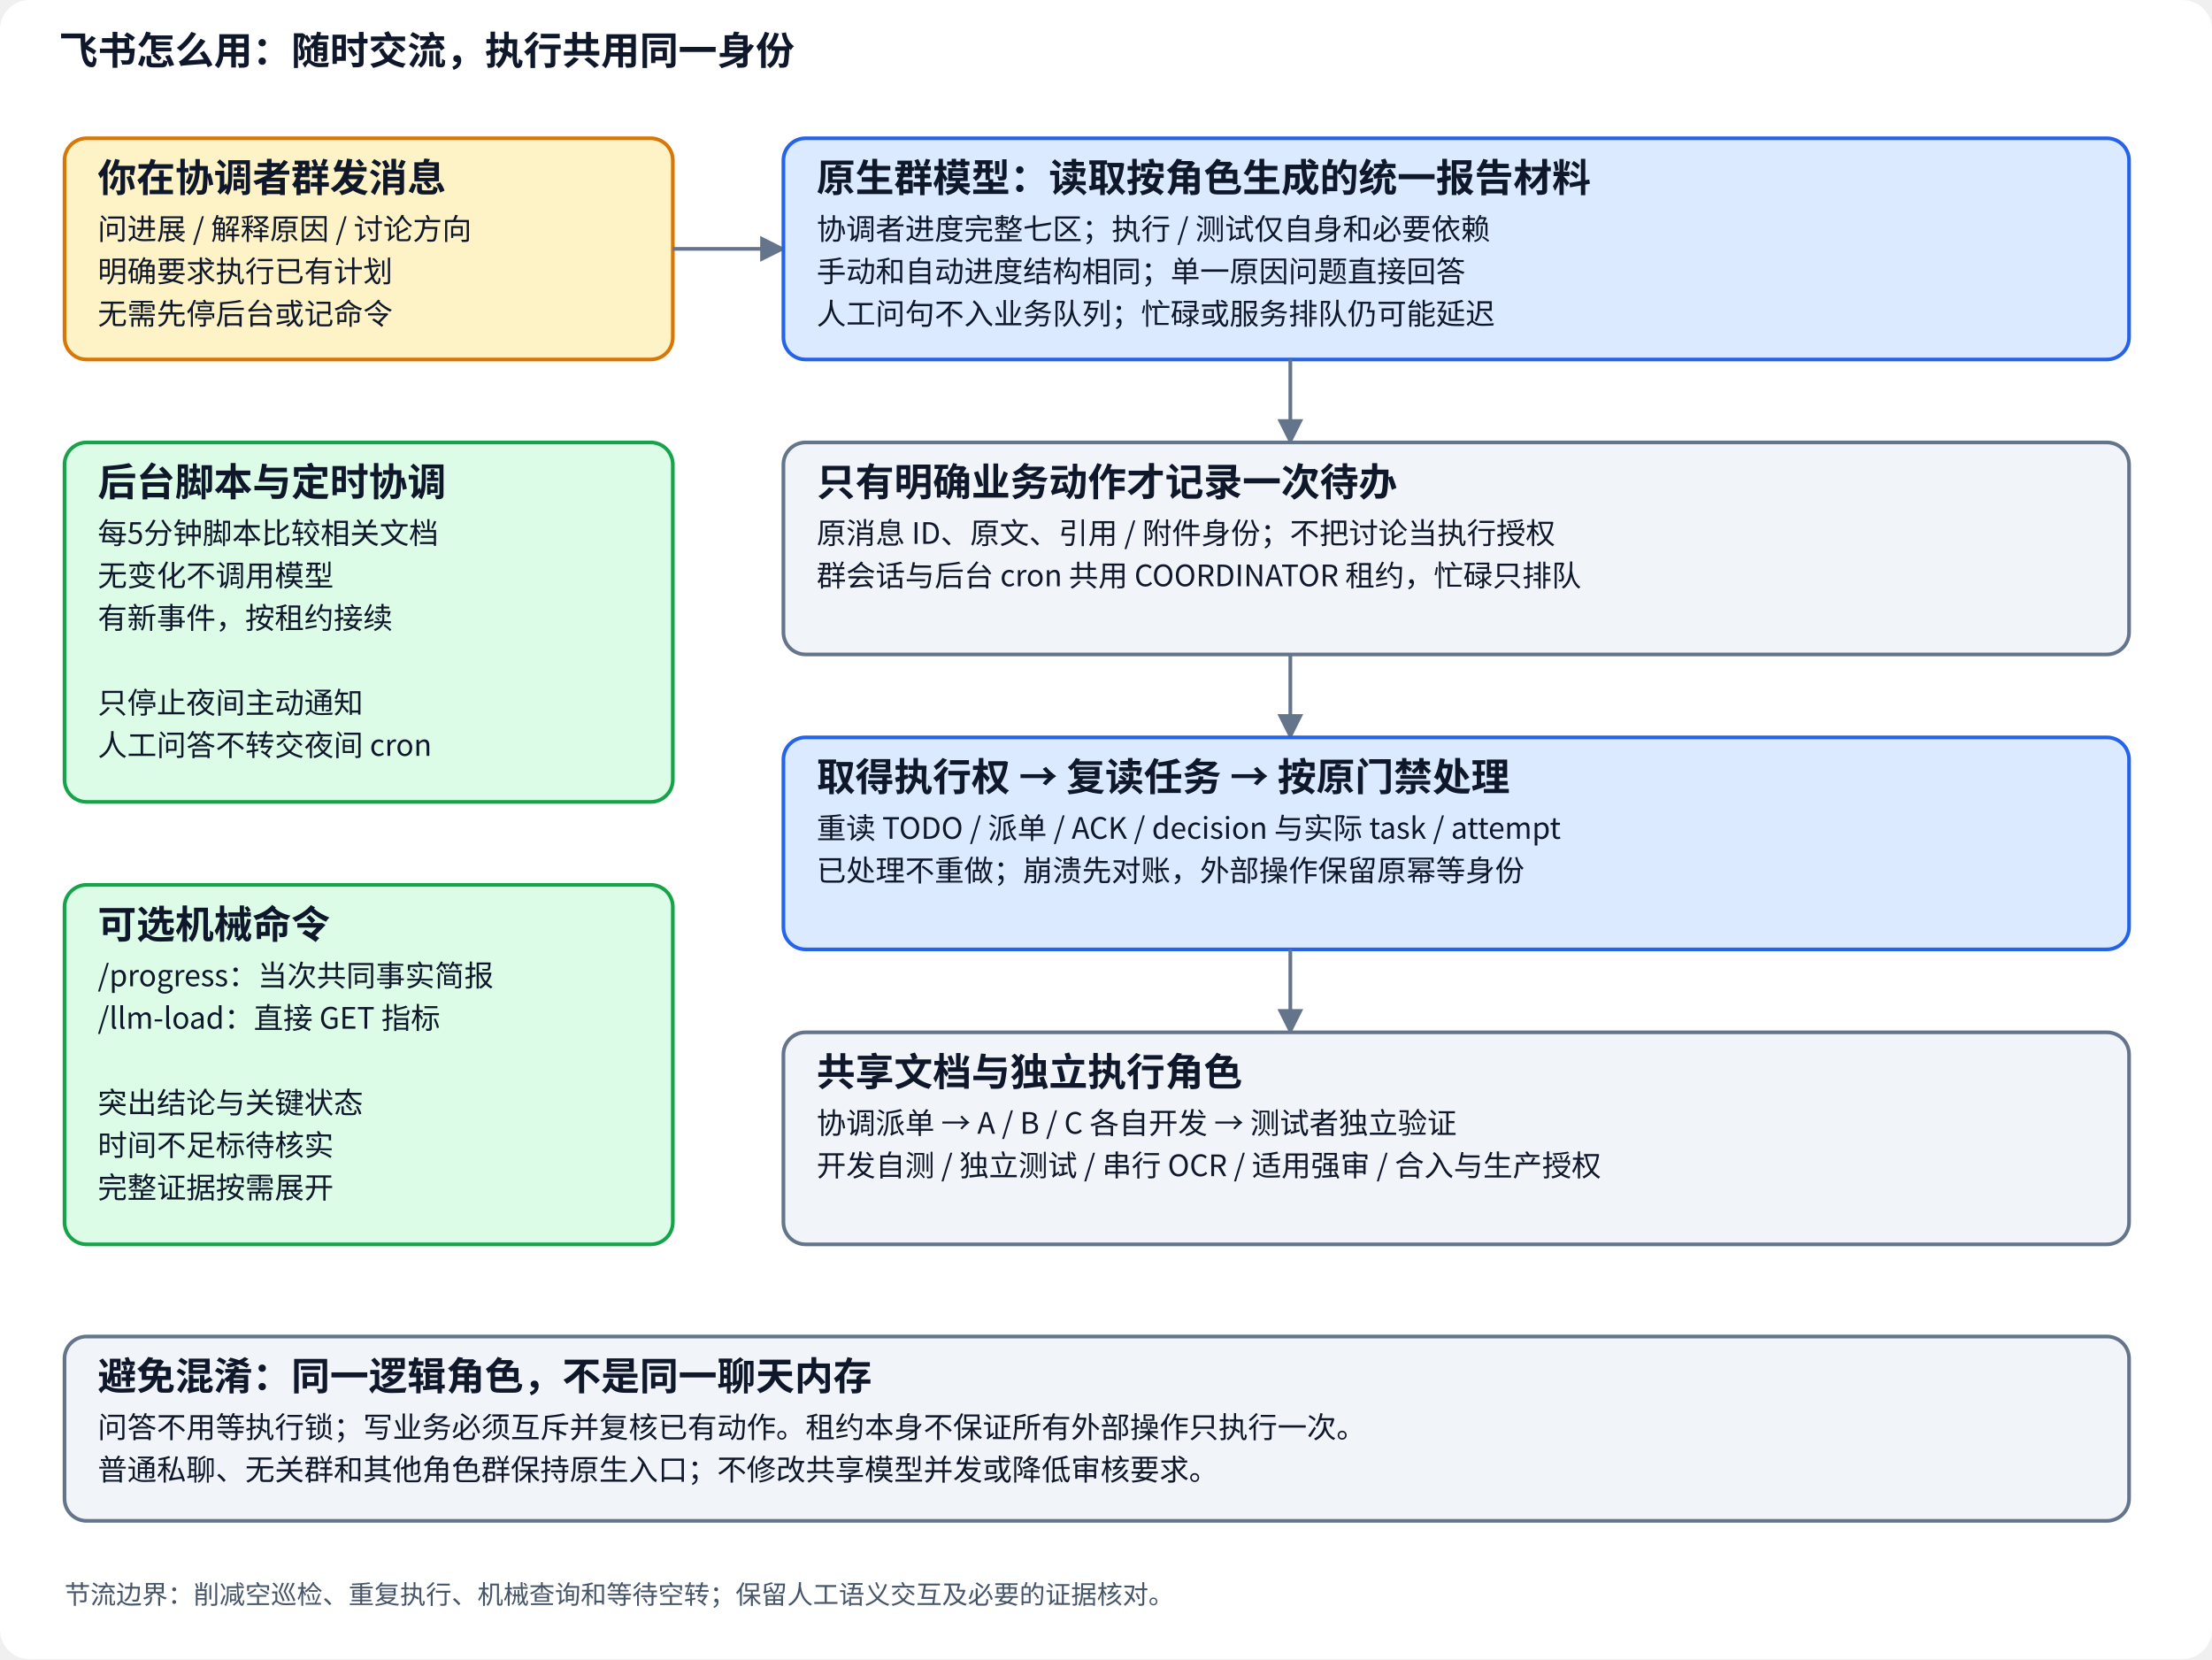
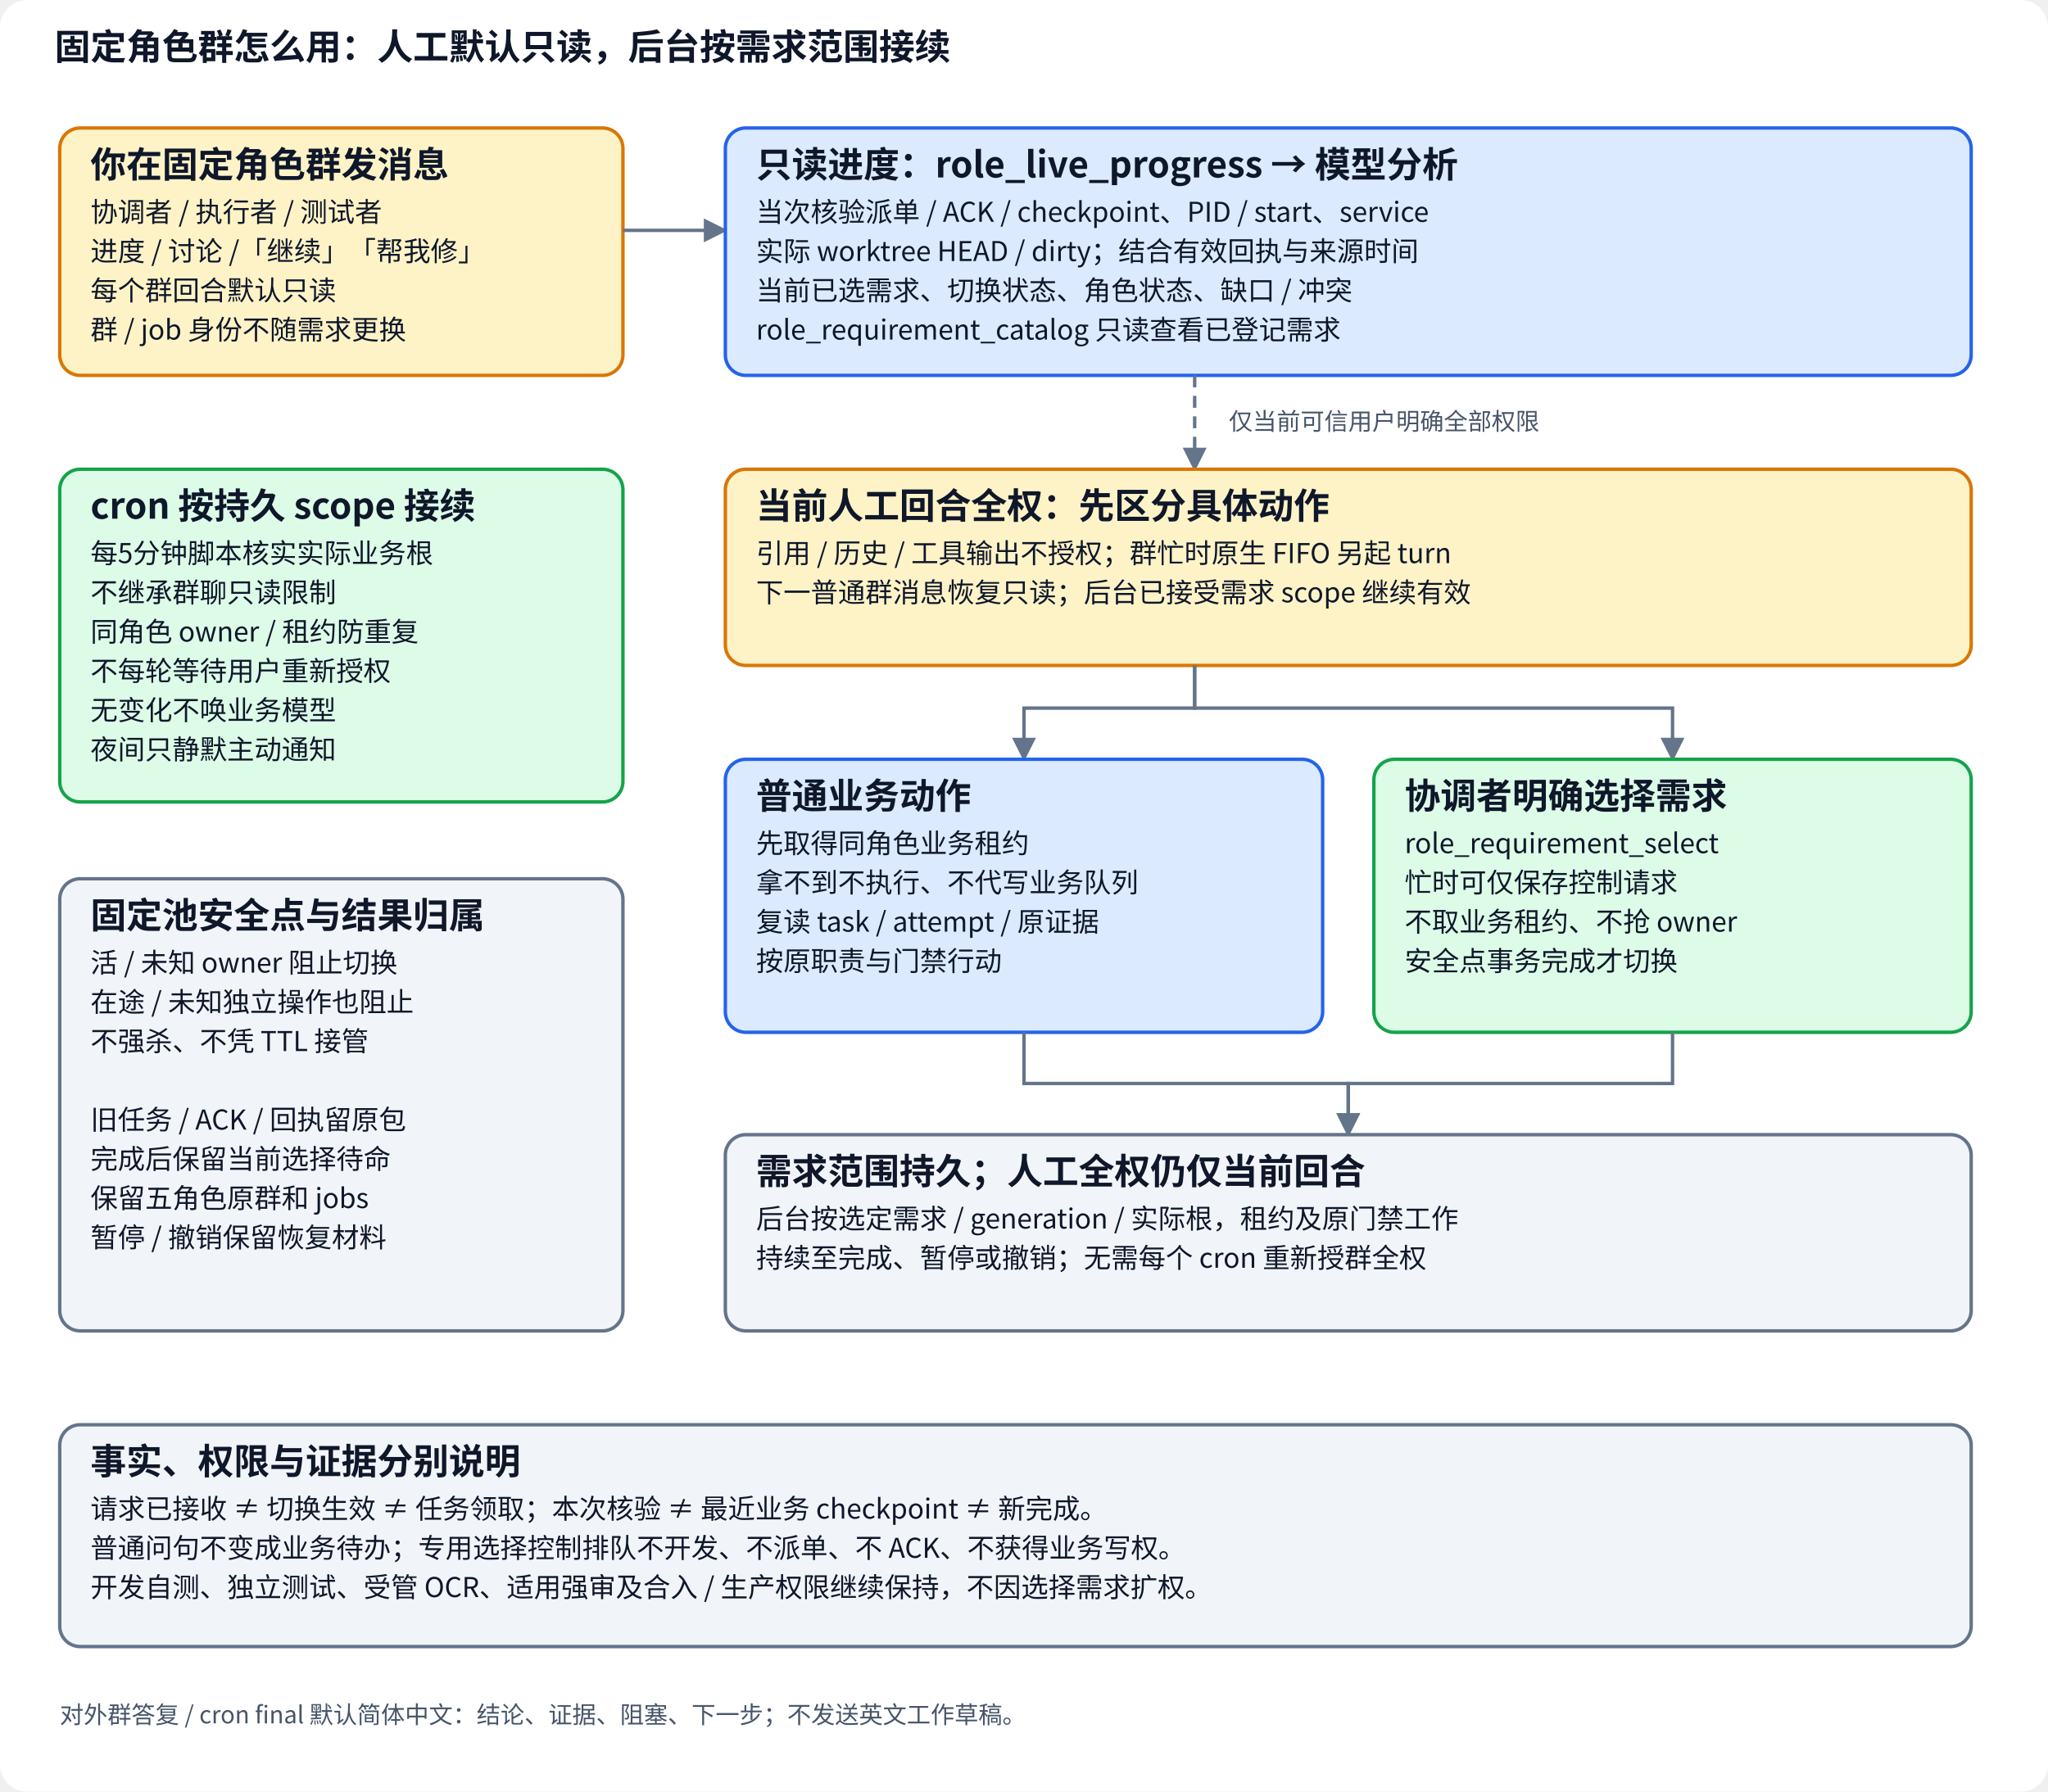
- <svg xmlns="http://www.w3.org/2000/svg" width="1200" height="900" viewBox="0 0 1200 900" role="img" aria-labelledby="title desc">
+ <svg xmlns="http://www.w3.org/2000/svg" width="1200" height="1050" viewBox="0 0 1200 1050" role="img" aria-labelledby="title desc">
  <defs>
    <marker id="arrow" viewBox="0 0 10 10" refX="9" refY="5" markerWidth="7" markerHeight="7" orient="auto-start-reverse">
      <path d="M 0 0 L 10 5 L 0 10 z" fill="#64748b" />
    </marker>
  </defs>
  <style>text{font-family:"Noto Sans CJK SC","Microsoft YaHei","PingFang SC",sans-serif;fill:#0f172a}.heading{font-size:21px;font-weight:700}.line{font-size:16px}.note{font-size:14px;fill:#475569}</style>
-   <rect width="1200" height="900" fill="#ffffff" rx="16" />
-   <text x="32" y="35" class="heading">飞书怎么用：随时交流，执行共用同一身份</text>
-   <rect x="35" y="75" width="330" height="120" rx="12" fill="#fef3c7" stroke="#d97706" stroke-width="2" />
-   <text x="53" y="104" class="heading">你在协调者群发消息</text>
-   <text x="53" y="130" class="line">问进展 / 解释原因 / 讨论方向</text>
-   <text x="53" y="153" class="line">明确要求执行已有计划</text>
-   <text x="53" y="176" class="line">无需先停后台或记命令</text>
+   <rect width="1200" height="1050" fill="#ffffff" rx="16" />
+   <text x="32" y="35" class="heading">固定角色群怎么用：人工默认只读，后台按需求范围接续</text>
+   <rect x="35" y="75" width="330" height="145" rx="12" fill="#fef3c7" stroke="#d97706" stroke-width="2" />
+   <text x="53" y="104" class="heading">你在固定角色群发消息</text>
+   <text x="53" y="130" class="line">协调者 / 执行者 / 测试者</text>
+   <text x="53" y="153" class="line">进度 / 讨论 /「继续」「帮我修」</text>
+   <text x="53" y="176" class="line">每个群回合默认只读</text>
+   <text x="53" y="199" class="line">群 / job 身份不随需求更换</text>
  <polyline points="365,135 425,135" fill="none" stroke="#64748b" stroke-width="2" marker-end="url(#arrow)" />
-   <rect x="425" y="75" width="730" height="120" rx="12" fill="#dbeafe" stroke="#2563eb" stroke-width="2" />
-   <text x="443" y="104" class="heading">原生群模型：读取按角色生成的统一报告材料</text>
-   <text x="443" y="130" class="line">协调者进度完整七区；执行 / 测试仅自身和必要依赖</text>
-   <text x="443" y="153" class="line">手动和自动进度结构相同；单一原因问题直接回答</text>
-   <text x="443" y="176" class="line">人工问句不入业务队列；忙碌或服务排队仍可能延迟</text>
-   <polyline points="700,195 700,240" fill="none" stroke="#64748b" stroke-width="2" marker-end="url(#arrow)" />
-   <rect x="425" y="240" width="730" height="115" rx="12" fill="#f1f5f9" stroke="#64748b" stroke-width="2" />
-   <text x="443" y="269" class="heading">只有明确业务动作才记录一次待办</text>
-   <text x="443" y="295" class="line">原消息 ID、原文、引用 / 附件身份；不把讨论当执行授权</text>
-   <text x="443" y="318" class="line">群会话与后台 cron 共用 COORDINATOR 租约，忙碌只排队</text>
-   <polyline points="700,355 700,400" fill="none" stroke="#64748b" stroke-width="2" marker-end="url(#arrow)" />
-   <rect x="425" y="400" width="730" height="115" rx="12" fill="#dbeafe" stroke="#2563eb" stroke-width="2" />
-   <text x="443" y="429" class="heading">取得执行权 → 复读任务 → 按原门禁处理</text>
-   <text x="443" y="455" class="line">重读 TODO / 派单 / ACK / decision 与实际 task / attempt</text>
-   <text x="443" y="478" class="line">已处理不重做；崩溃先对账，外部操作保留原幂等身份</text>
-   <polyline points="700,515 700,560" fill="none" stroke="#64748b" stroke-width="2" marker-end="url(#arrow)" />
-   <rect x="425" y="560" width="730" height="115" rx="12" fill="#f1f5f9" stroke="#64748b" stroke-width="2" />
-   <text x="443" y="589" class="heading">共享文档与独立执行角色</text>
-   <text x="443" y="615" class="line">协调派单 → A / B / C 各自开发 → 测试者独立验证</text>
-   <text x="443" y="638" class="line">开发自测 / 独立测试 / 串行 OCR / 适用强审 / 合入与生产授权</text>
-   <rect x="35" y="240" width="330" height="195" rx="12" fill="#dcfce7" stroke="#16a34a" stroke-width="2" />
-   <text x="53" y="269" class="heading">后台脚本与定时协调</text>
-   <text x="53" y="295" class="line">每5分钟脚本比较相关文档</text>
-   <text x="53" y="318" class="line">无变化不调用模型</text>
-   <text x="53" y="341" class="line">有新事件，按租约接续</text>
-   <text x="53" y="364" class="line" />
-   <text x="53" y="387" class="line">只停止夜间主动通知</text>
-   <text x="53" y="410" class="line">人工问答不转交夜间 cron</text>
-   <rect x="35" y="480" width="330" height="195" rx="12" fill="#dcfce7" stroke="#16a34a" stroke-width="2" />
-   <text x="53" y="509" class="heading">可选机械命令</text>
-   <text x="53" y="535" class="line">/progress：当次共同事实简报</text>
-   <text x="53" y="558" class="line">/llm-load：直接 GET 指标</text>
-   <text x="53" y="581" class="line" />
-   <text x="53" y="604" class="line">突出结论与关键状态</text>
-   <text x="53" y="627" class="line">时间不足标待核实</text>
-   <text x="53" y="650" class="line">完整证据按需展开</text>
-   <rect x="35" y="725" width="1120" height="100" rx="12" fill="#f1f5f9" stroke="#64748b" stroke-width="2" />
-   <text x="53" y="754" class="heading">避免混淆：同一逻辑角色，不是同一聊天内存</text>
-   <text x="53" y="780" class="line">问答不用等执行锁；写业务必须互斥并复核已有动作。租约本身不保证所有外部操作只执行一次。</text>
-   <text x="53" y="803" class="line">普通私聊、无关群和其他角色群保持原生入口；不修改共享模型并发或降低审核要求。</text>
-   <text x="35" y="870" class="note">节流边界：削减空巡检、重复执行、机械查询和等待空转；保留人工语义交互及必要的证据核对。</text>
+   <rect x="425" y="75" width="730" height="145" rx="12" fill="#dbeafe" stroke="#2563eb" stroke-width="2" />
+   <text x="443" y="104" class="heading">只读进度：role_live_progress → 模型分析</text>
+   <text x="443" y="130" class="line">当次核验派单 / ACK / checkpoint、PID / start、service</text>
+   <text x="443" y="153" class="line">实际 worktree HEAD / dirty；结合有效回执与来源时间</text>
+   <text x="443" y="176" class="line">当前已选需求、切换状态、角色状态、缺口 / 冲突</text>
+   <text x="443" y="199" class="line">role_requirement_catalog 只读查看已登记需求</text>
+   <polyline points="700,220 700,275" fill="none" stroke="#64748b" stroke-width="2" marker-end="url(#arrow)" stroke-dasharray="7 5" />
+   <text x="720" y="252" class="note">仅当前可信用户明确全部权限</text>
+   <rect x="425" y="275" width="730" height="115" rx="12" fill="#fef3c7" stroke="#d97706" stroke-width="2" />
+   <text x="443" y="304" class="heading">当前人工回合全权：先区分具体动作</text>
+   <text x="443" y="330" class="line">引用 / 历史 / 工具输出不授权；群忙时原生 FIFO 另起 turn</text>
+   <text x="443" y="353" class="line">下一普通群消息恢复只读；后台已接受需求 scope 继续有效</text>
+   <polyline points="700,390 700,415 600,415 600,445" fill="none" stroke="#64748b" stroke-width="2" marker-end="url(#arrow)" />
+   <polyline points="700,390 700,415 980,415 980,445" fill="none" stroke="#64748b" stroke-width="2" marker-end="url(#arrow)" />
+   <rect x="425" y="445" width="350" height="160" rx="12" fill="#dbeafe" stroke="#2563eb" stroke-width="2" />
+   <text x="443" y="474" class="heading">普通业务动作</text>
+   <text x="443" y="500" class="line">先取得同角色业务租约</text>
+   <text x="443" y="523" class="line">拿不到不执行、不代写业务队列</text>
+   <text x="443" y="546" class="line">复读 task / attempt / 原证据</text>
+   <text x="443" y="569" class="line">按原职责与门禁行动</text>
+   <rect x="805" y="445" width="350" height="160" rx="12" fill="#dcfce7" stroke="#16a34a" stroke-width="2" />
+   <text x="823" y="474" class="heading">协调者明确选择需求</text>
+   <text x="823" y="500" class="line">role_requirement_select</text>
+   <text x="823" y="523" class="line">忙时可仅保存控制请求</text>
+   <text x="823" y="546" class="line">不取业务租约、不抢 owner</text>
+   <text x="823" y="569" class="line">安全点事务完成才切换</text>
+   <polyline points="600,605 600,635 790,635 790,665" fill="none" stroke="#64748b" stroke-width="2" marker-end="url(#arrow)" />
+   <polyline points="980,605 980,635 790,635 790,665" fill="none" stroke="#64748b" stroke-width="2" marker-end="url(#arrow)" />
+   <rect x="425" y="665" width="730" height="115" rx="12" fill="#f1f5f9" stroke="#64748b" stroke-width="2" />
+   <text x="443" y="694" class="heading">需求范围持久；人工全权仍仅当前回合</text>
+   <text x="443" y="720" class="line">后台按选定需求 / generation / 实际根，租约及原门禁工作</text>
+   <text x="443" y="743" class="line">持续至完成、暂停或撤销；无需每个 cron 重新授群全权</text>
+   <rect x="35" y="275" width="330" height="195" rx="12" fill="#dcfce7" stroke="#16a34a" stroke-width="2" />
+   <text x="53" y="304" class="heading">cron 按持久 scope 接续</text>
+   <text x="53" y="330" class="line">每5分钟脚本核实实际业务根</text>
+   <text x="53" y="353" class="line">不继承群聊只读限制</text>
+   <text x="53" y="376" class="line">同角色 owner / 租约防重复</text>
+   <text x="53" y="399" class="line">不每轮等待用户重新授权</text>
+   <text x="53" y="422" class="line">无变化不唤业务模型</text>
+   <text x="53" y="445" class="line">夜间只静默主动通知</text>
+   <rect x="35" y="515" width="330" height="265" rx="12" fill="#f1f5f9" stroke="#64748b" stroke-width="2" />
+   <text x="53" y="544" class="heading">固定池安全点与结果归属</text>
+   <text x="53" y="570" class="line">活 / 未知 owner 阻止切换</text>
+   <text x="53" y="593" class="line">在途 / 未知独立操作也阻止</text>
+   <text x="53" y="616" class="line">不强杀、不凭 TTL 接管</text>
+   <text x="53" y="639" class="line" />
+   <text x="53" y="662" class="line">旧任务 / ACK / 回执留原包</text>
+   <text x="53" y="685" class="line">完成后保留当前选择待命</text>
+   <text x="53" y="708" class="line">保留五角色原群和 jobs</text>
+   <text x="53" y="731" class="line">暂停 / 撤销保留恢复材料</text>
+   <rect x="35" y="835" width="1120" height="130" rx="12" fill="#f1f5f9" stroke="#64748b" stroke-width="2" />
+   <text x="53" y="864" class="heading">事实、权限与证据分别说明</text>
+   <text x="53" y="890" class="line">请求已接收 ≠ 切换生效 ≠ 任务领取；本次核验 ≠ 最近业务 checkpoint ≠ 新完成。</text>
+   <text x="53" y="913" class="line">普通问句不变成业务待办；专用选择控制排队不开发、不派单、不 ACK、不获得业务写权。</text>
+   <text x="53" y="936" class="line">开发自测、独立测试、受管 OCR、适用强审及合入 / 生产权限继续保持，不因选择需求扩权。</text>
+   <text x="35" y="1010" class="note">对外群答复 / cron final 默认简体中文：结论、证据、阻塞、下一步；不发送英文工作草稿。</text>
</svg>
